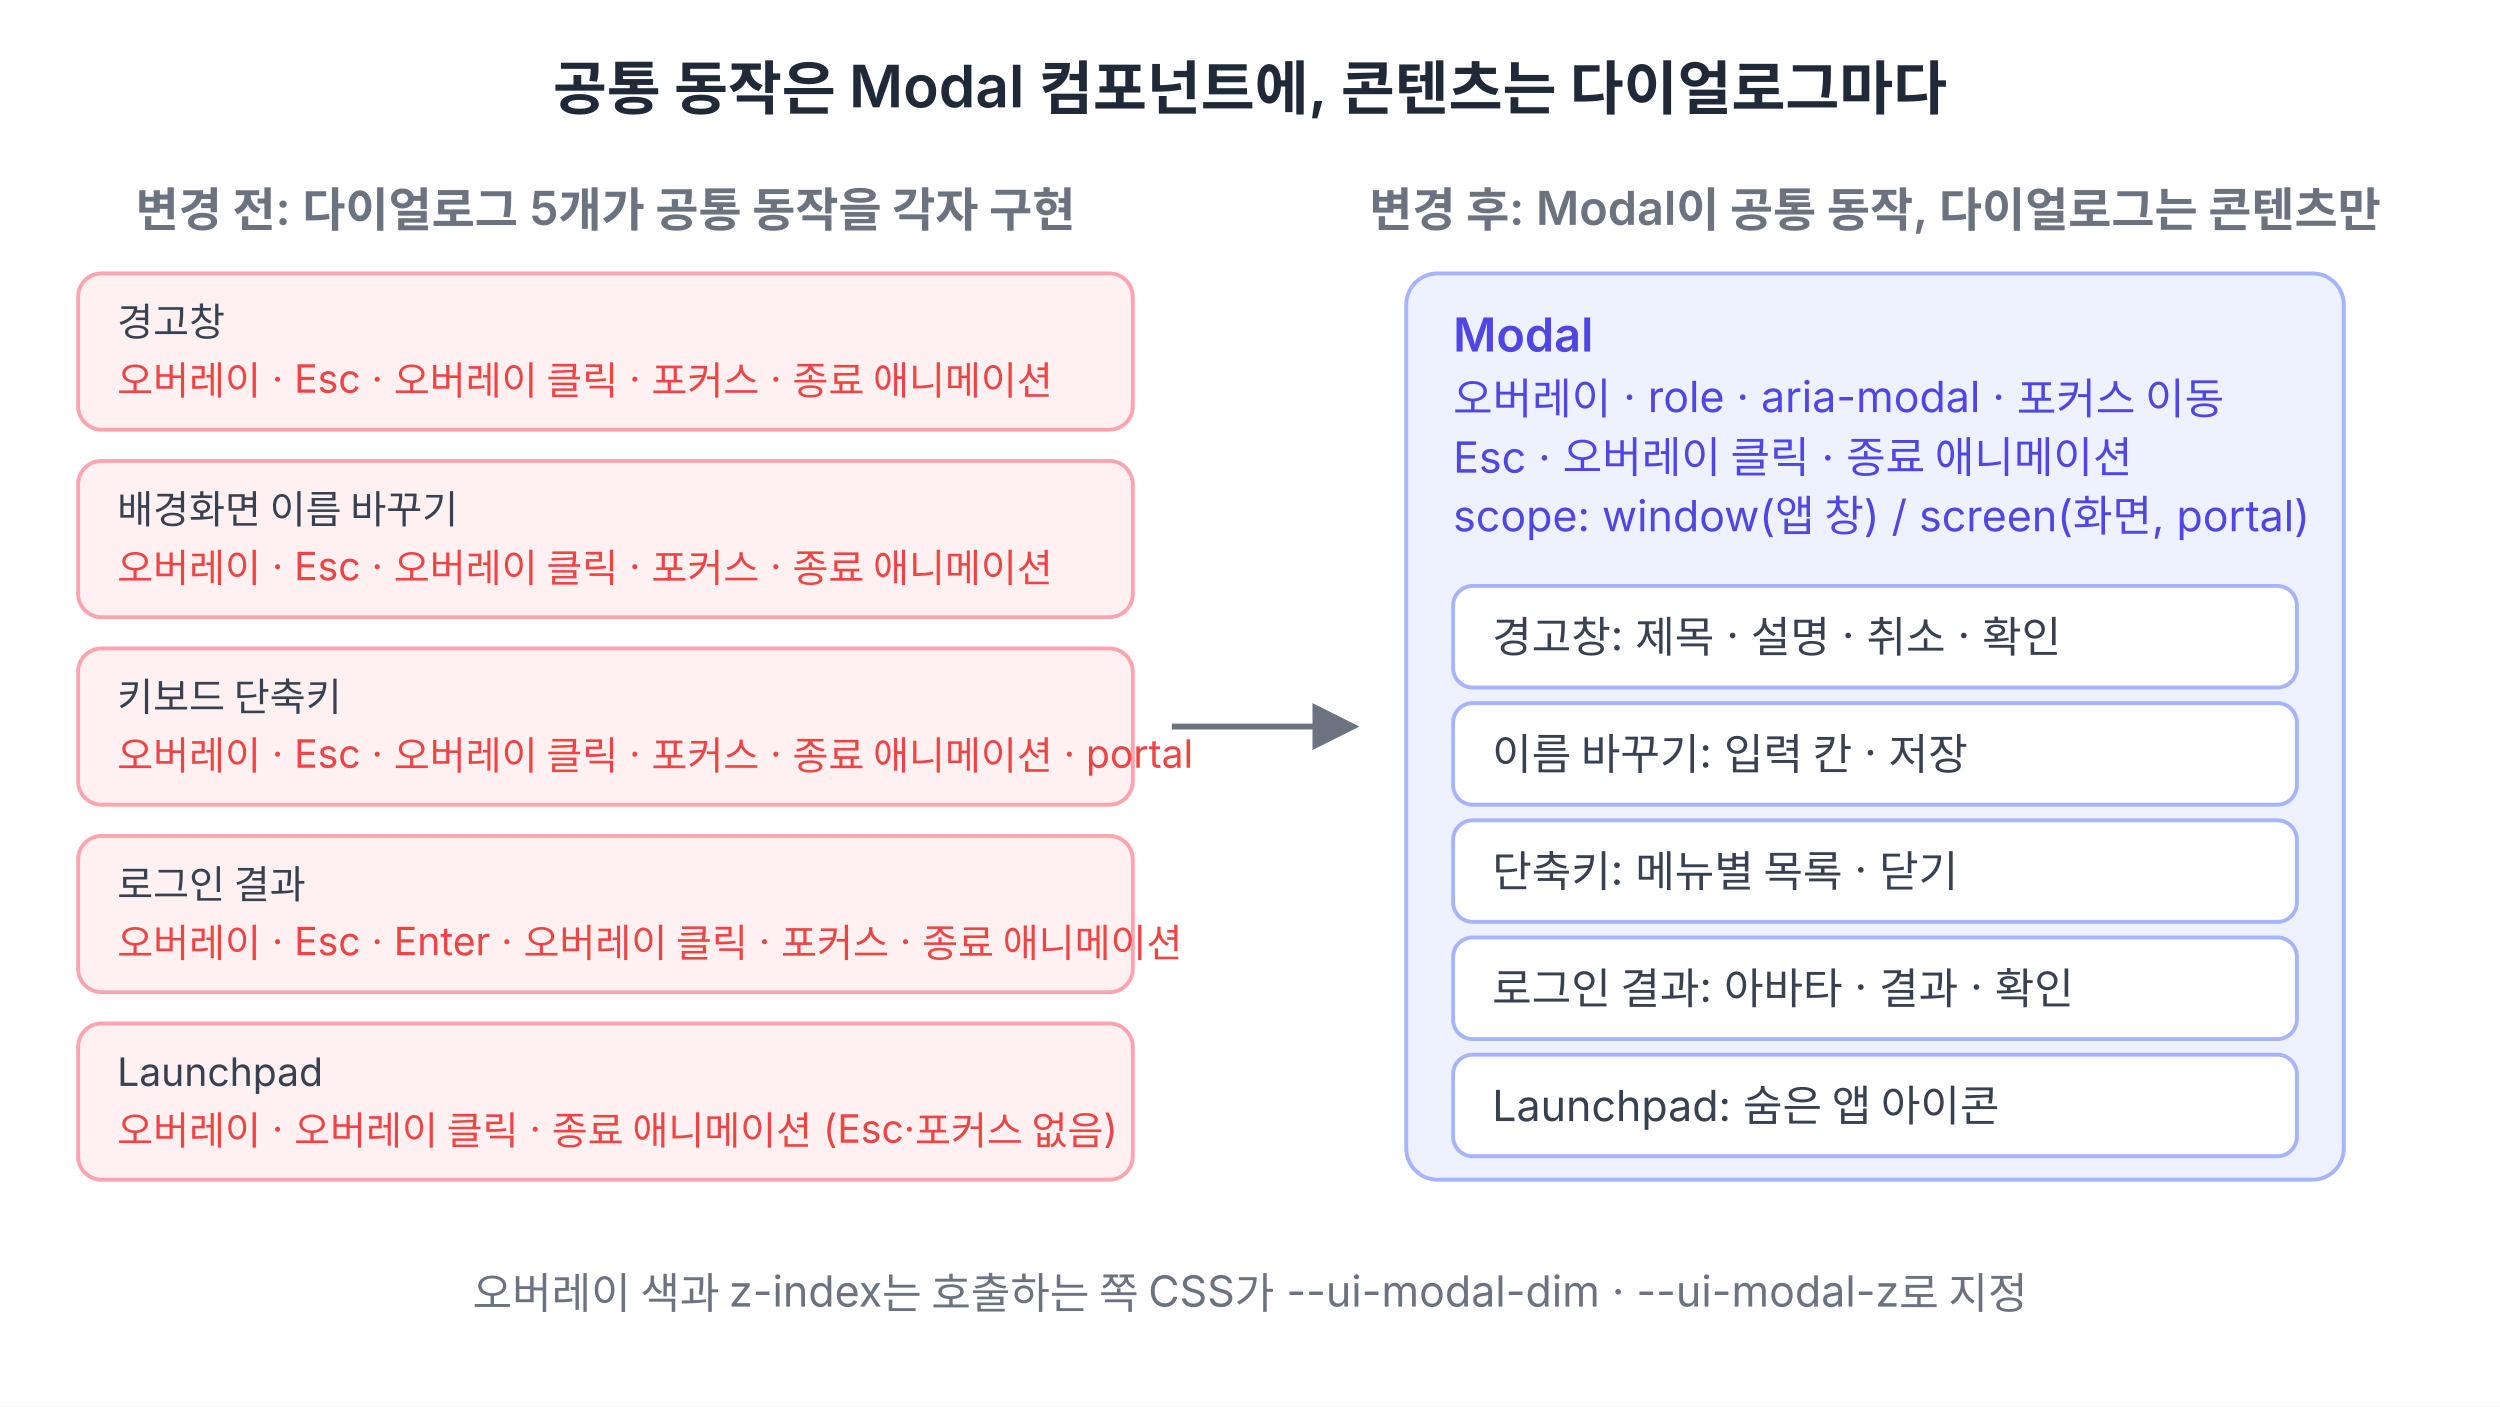
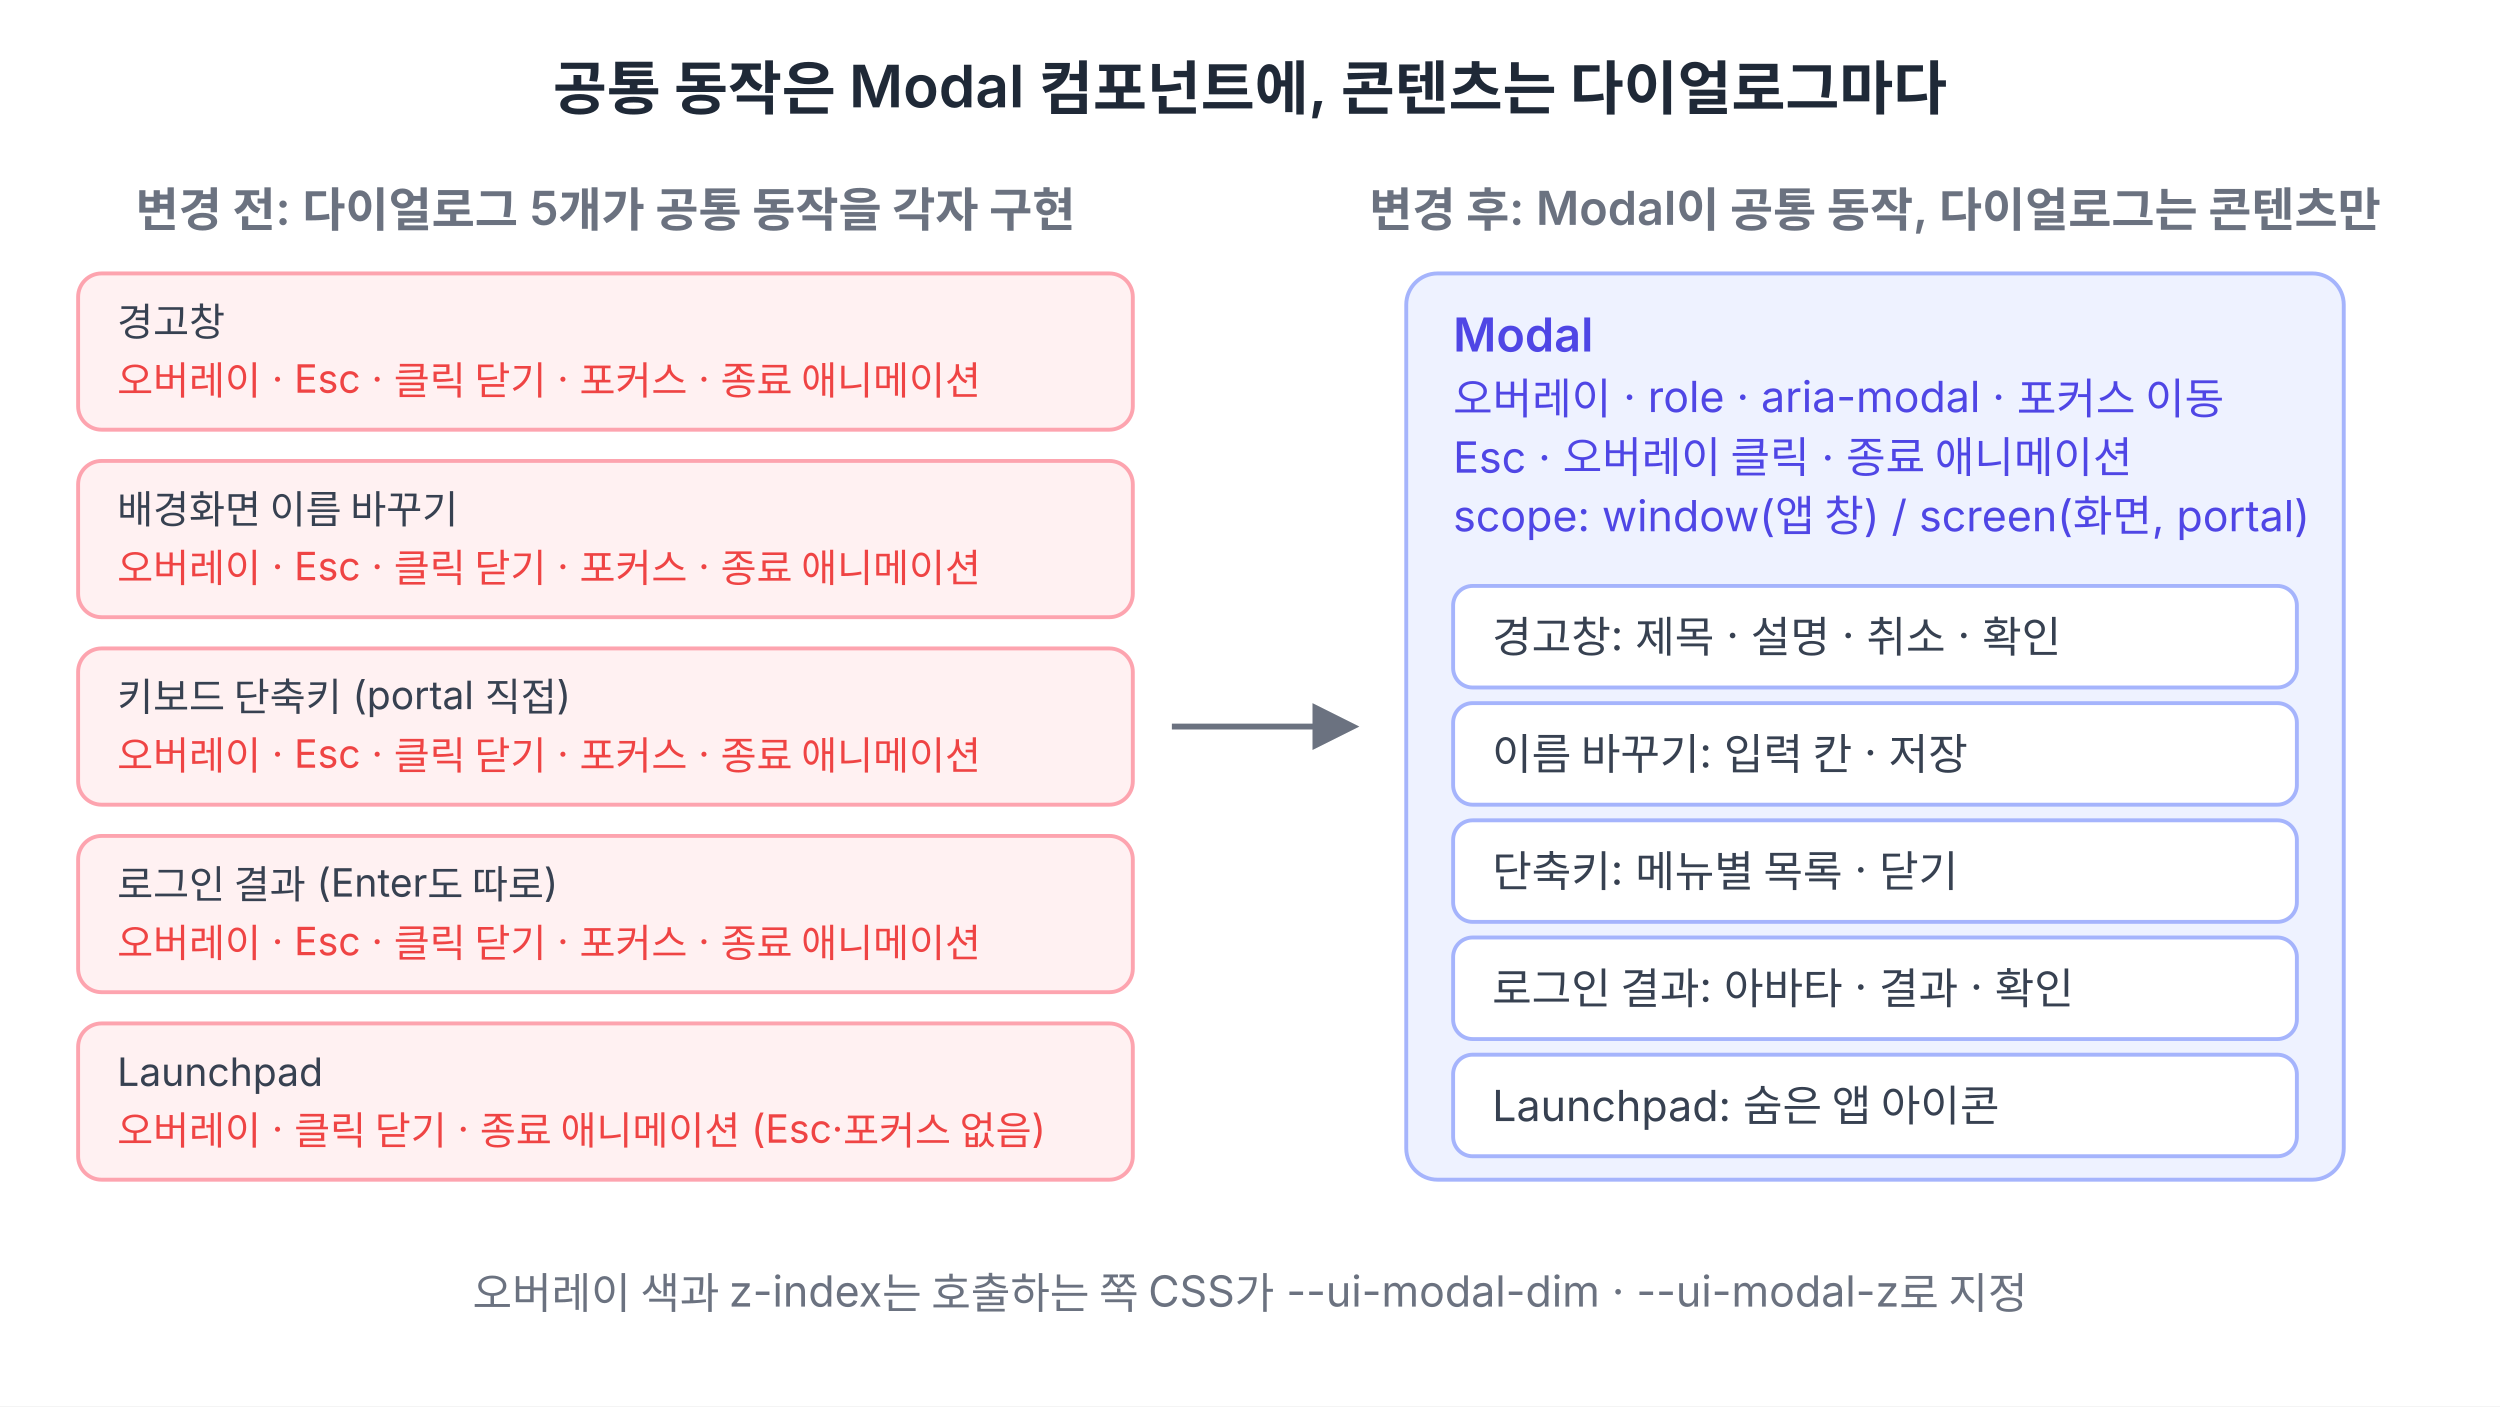
<svg xmlns="http://www.w3.org/2000/svg" viewBox="0 0 640 360" font-family="-apple-system, BlinkMacSystemFont, 'Apple SD Gothic Neo', sans-serif">
  <rect width="640" height="360" fill="#fff" />
  <text x="320" y="28" text-anchor="middle" font-size="15" font-weight="600" fill="#1f2937">공통 동작은 Modal 컴포넌트에, 콘텐츠는 다이얼로그마다</text>
  <text x="155" y="58" text-anchor="middle" font-size="12" font-weight="600" fill="#6b7280">변경 전: 다이얼로그 5개가 공통 동작을 각자 구현</text>
  <g font-size="10">
    <rect x="20" y="70" width="270" height="40" rx="6" fill="#fff1f2" stroke="#fda4af" />
    <text x="30" y="86" fill="#374151">경고창</text>
-     <text x="30" y="101" fill="#ef4444">오버레이 · Esc · 오버레이 클릭 · 포커스 · 종료 애니메이션</text>
+     <text x="30" y="101" fill="#ef4444">오버레이 · Esc · 클릭 닫기 · 포커스 · 종료 애니메이션</text>
    <rect x="20" y="118" width="270" height="40" rx="6" fill="#fff1f2" stroke="#fda4af" />
    <text x="30" y="134" fill="#374151">배경화면 이름 바꾸기</text>
-     <text x="30" y="149" fill="#ef4444">오버레이 · Esc · 오버레이 클릭 · 포커스 · 종료 애니메이션</text>
+     <text x="30" y="149" fill="#ef4444">오버레이 · Esc · 클릭 닫기 · 포커스 · 종료 애니메이션</text>
    <rect x="20" y="166" width="270" height="40" rx="6" fill="#fff1f2" stroke="#fda4af" />
-     <text x="30" y="182" fill="#374151">키보드 단축키</text>
-     <text x="30" y="197" fill="#ef4444">오버레이 · Esc · 오버레이 클릭 · 포커스 · 종료 애니메이션 · portal</text>
+     <text x="30" y="182" fill="#374151">키보드 단축키 (portal 직접)</text>
+     <text x="30" y="197" fill="#ef4444">오버레이 · Esc · 클릭 닫기 · 포커스 · 종료 애니메이션</text>
    <rect x="20" y="214" width="270" height="40" rx="6" fill="#fff1f2" stroke="#fda4af" />
-     <text x="30" y="230" fill="#374151">로그인 결과</text>
-     <text x="30" y="245" fill="#ef4444">오버레이 · Esc · Enter · 오버레이 클릭 · 포커스 · 종료 애니메이션</text>
+     <text x="30" y="230" fill="#374151">로그인 결과 (Enter도 따로)</text>
+     <text x="30" y="245" fill="#ef4444">오버레이 · Esc · 클릭 닫기 · 포커스 · 종료 애니메이션</text>
    <rect x="20" y="262" width="270" height="40" rx="6" fill="#fff1f2" stroke="#fda4af" />
    <text x="30" y="278" fill="#374151">Launchpad</text>
-     <text x="30" y="293" fill="#ef4444">오버레이 · 오버레이 클릭 · 종료 애니메이션 (Esc·포커스 없음)</text>
+     <text x="30" y="293" fill="#ef4444">오버레이 · 클릭 닫기 · 종료 애니메이션 (Esc·포커스 없음)</text>
  </g>
  <path d="M300 186 L345 186" stroke="#6b7280" stroke-width="1.5" marker-end="url(#a)" />
  <defs>
    <marker id="a" markerWidth="8" markerHeight="8" refX="6" refY="4" orient="auto">
      <path d="M0 0 L8 4 L0 8 z" fill="#6b7280" />
    </marker>
  </defs>
  <text x="480" y="58" text-anchor="middle" font-size="12" font-weight="600" fill="#6b7280">변경 후: Modal이 공통 동작, 다이얼로그는 콘텐츠만</text>
  <rect x="360" y="70" width="240" height="232" rx="8" fill="#eef2ff" stroke="#a5b4fc" />
  <text x="372" y="90" font-size="12" font-weight="600" fill="#4f46e5">Modal</text>
  <text x="372" y="106" font-size="11" fill="#4f46e5">오버레이 · role · aria-modal · 포커스 이동</text>
  <text x="372" y="121" font-size="11" fill="#4f46e5">Esc · 오버레이 클릭 · 종료 애니메이션</text>
  <text x="372" y="136" font-size="11" fill="#4f46e5">scope: window(앱 창) / screen(화면, portal)</text>
  <g font-size="11">
    <rect x="372" y="150" width="216" height="26" rx="5" fill="#fff" stroke="#a5b4fc" />
    <text x="382" y="167" fill="#374151">경고창: 제목 · 설명 · 취소 · 확인</text>
    <rect x="372" y="180" width="216" height="26" rx="5" fill="#fff" stroke="#a5b4fc" />
    <text x="382" y="197" fill="#374151">이름 바꾸기: 입력 칸 · 저장</text>
    <rect x="372" y="210" width="216" height="26" rx="5" fill="#fff" stroke="#a5b4fc" />
    <text x="382" y="227" fill="#374151">단축키: 메뉴별 목록 · 닫기</text>
    <rect x="372" y="240" width="216" height="26" rx="5" fill="#fff" stroke="#a5b4fc" />
    <text x="382" y="257" fill="#374151">로그인 결과: 아바타 · 결과 · 확인</text>
    <rect x="372" y="270" width="216" height="26" rx="5" fill="#fff" stroke="#a5b4fc" />
    <text x="382" y="287" fill="#374151">Launchpad: 숨은 앱 아이콘</text>
  </g>
  <text x="320" y="335" text-anchor="middle" font-size="11" fill="#6b7280">오버레이 색과 z-index는 호출하는 쪽 CSS가 --ui-modal-dim · --ui-modal-z로 지정</text>
</svg>
